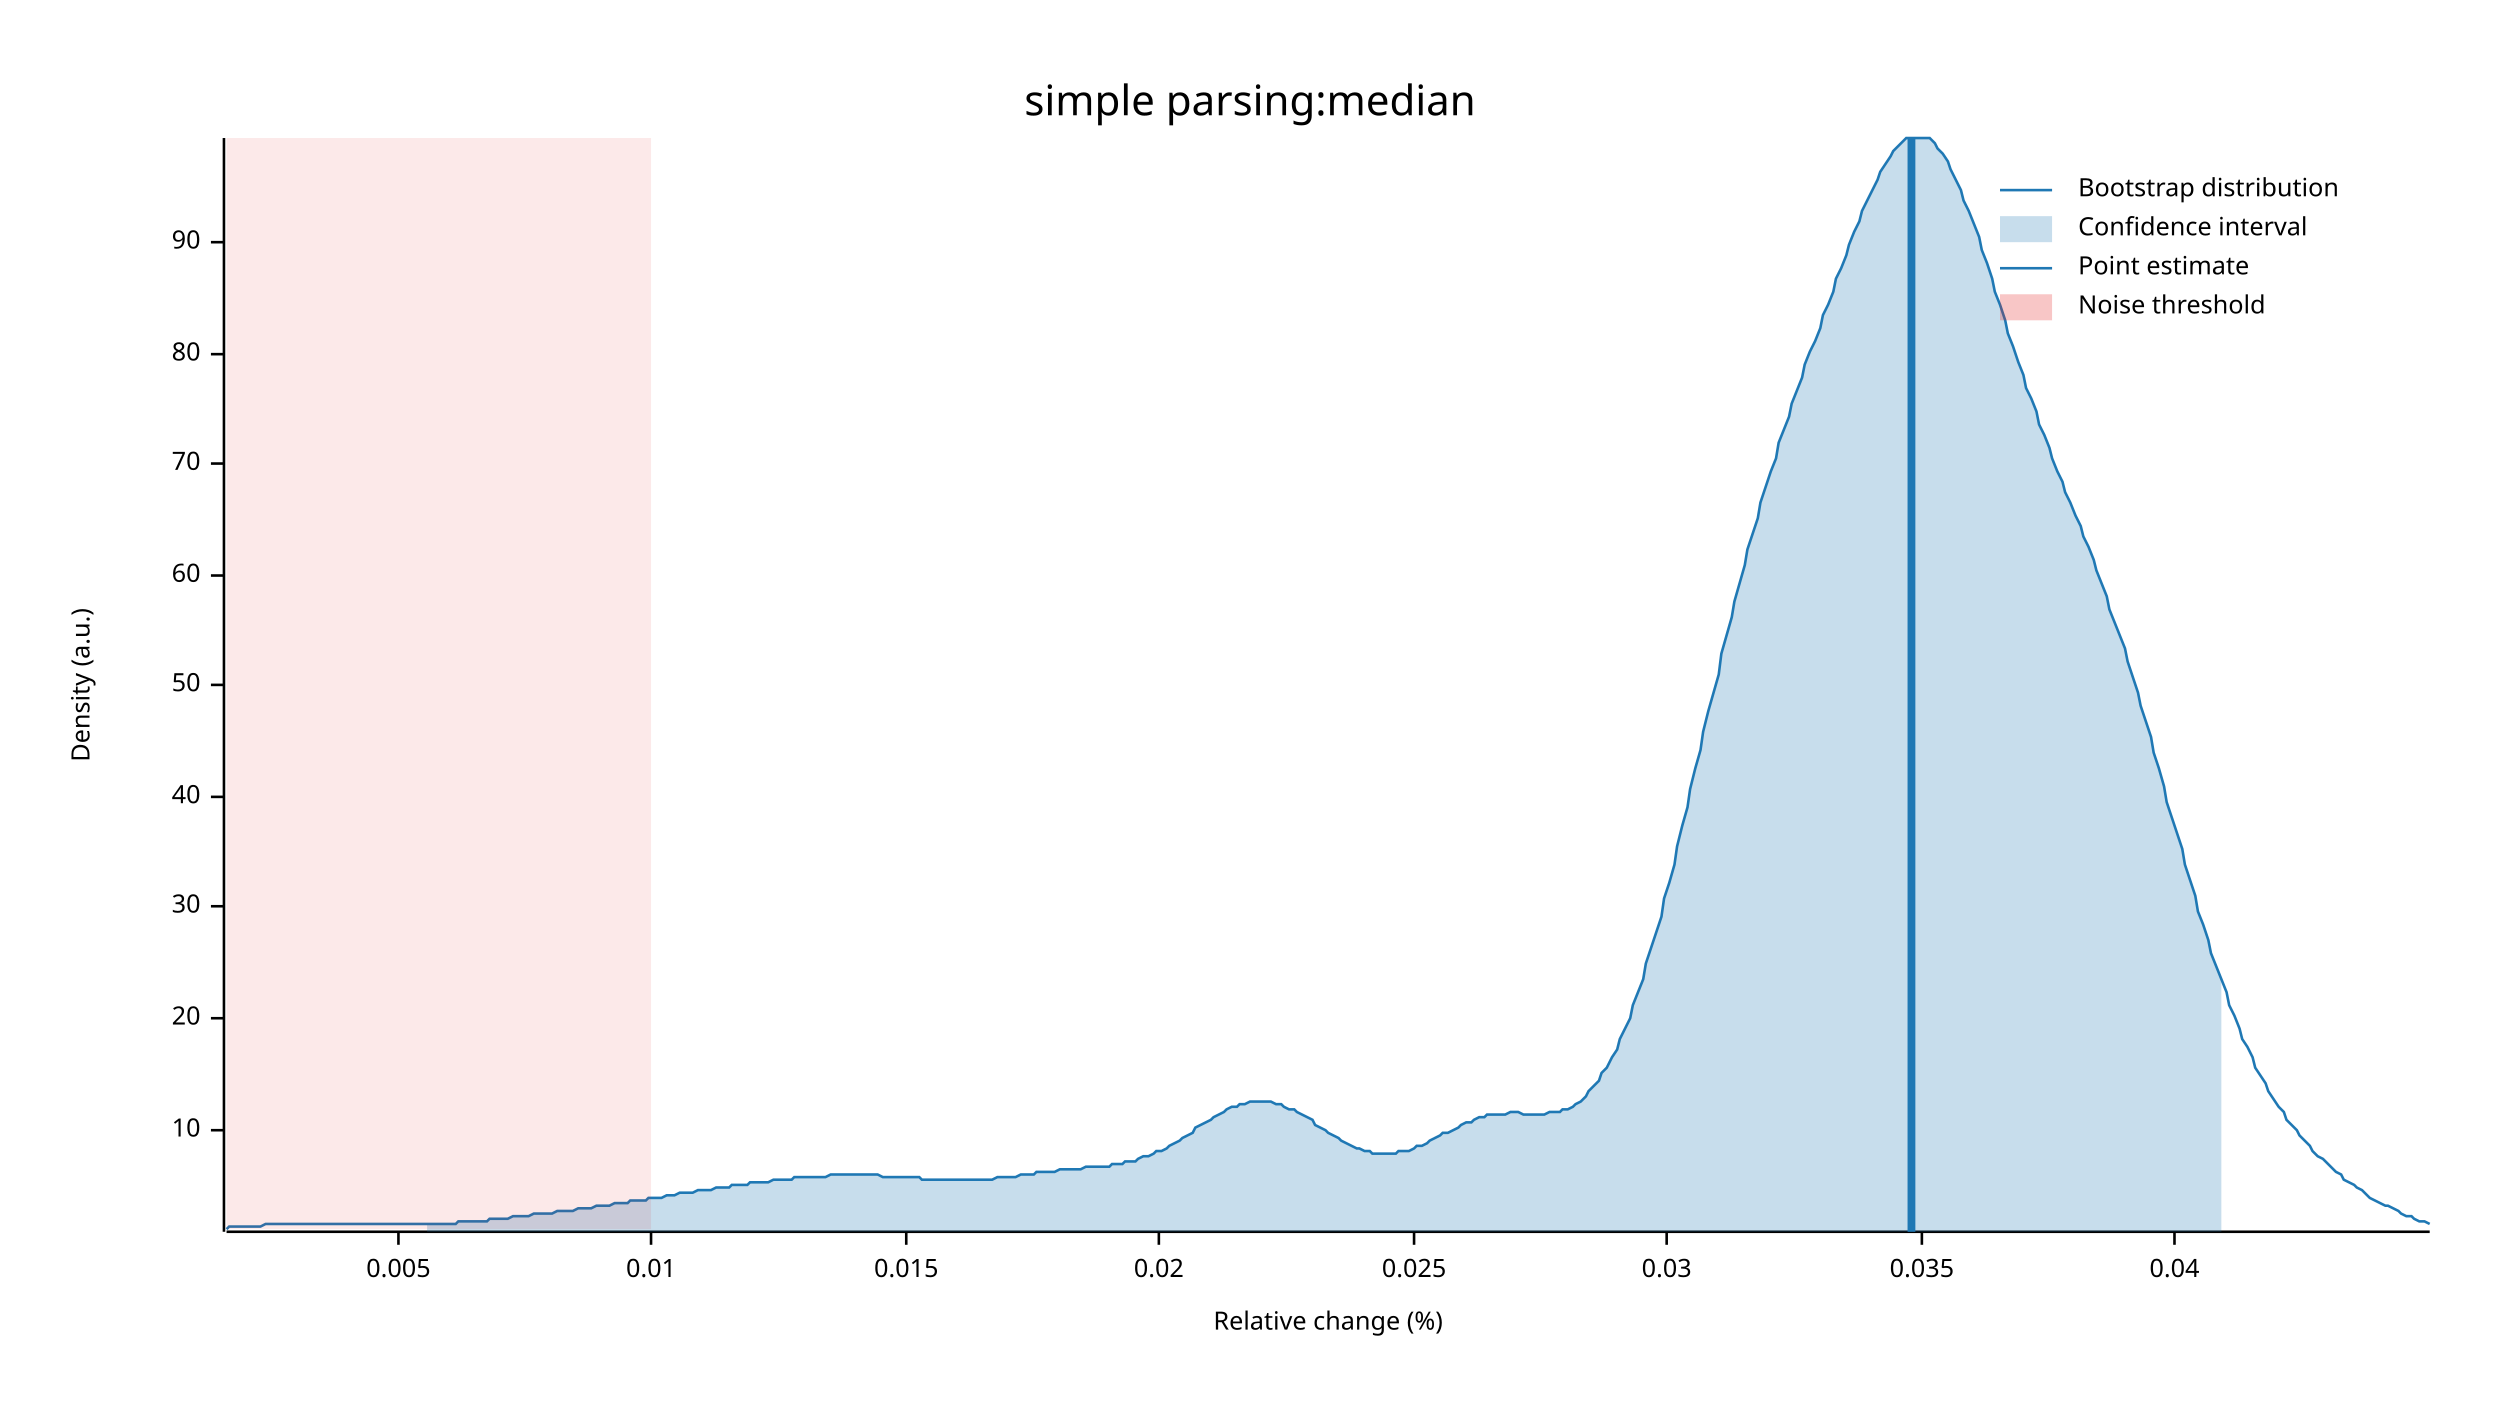
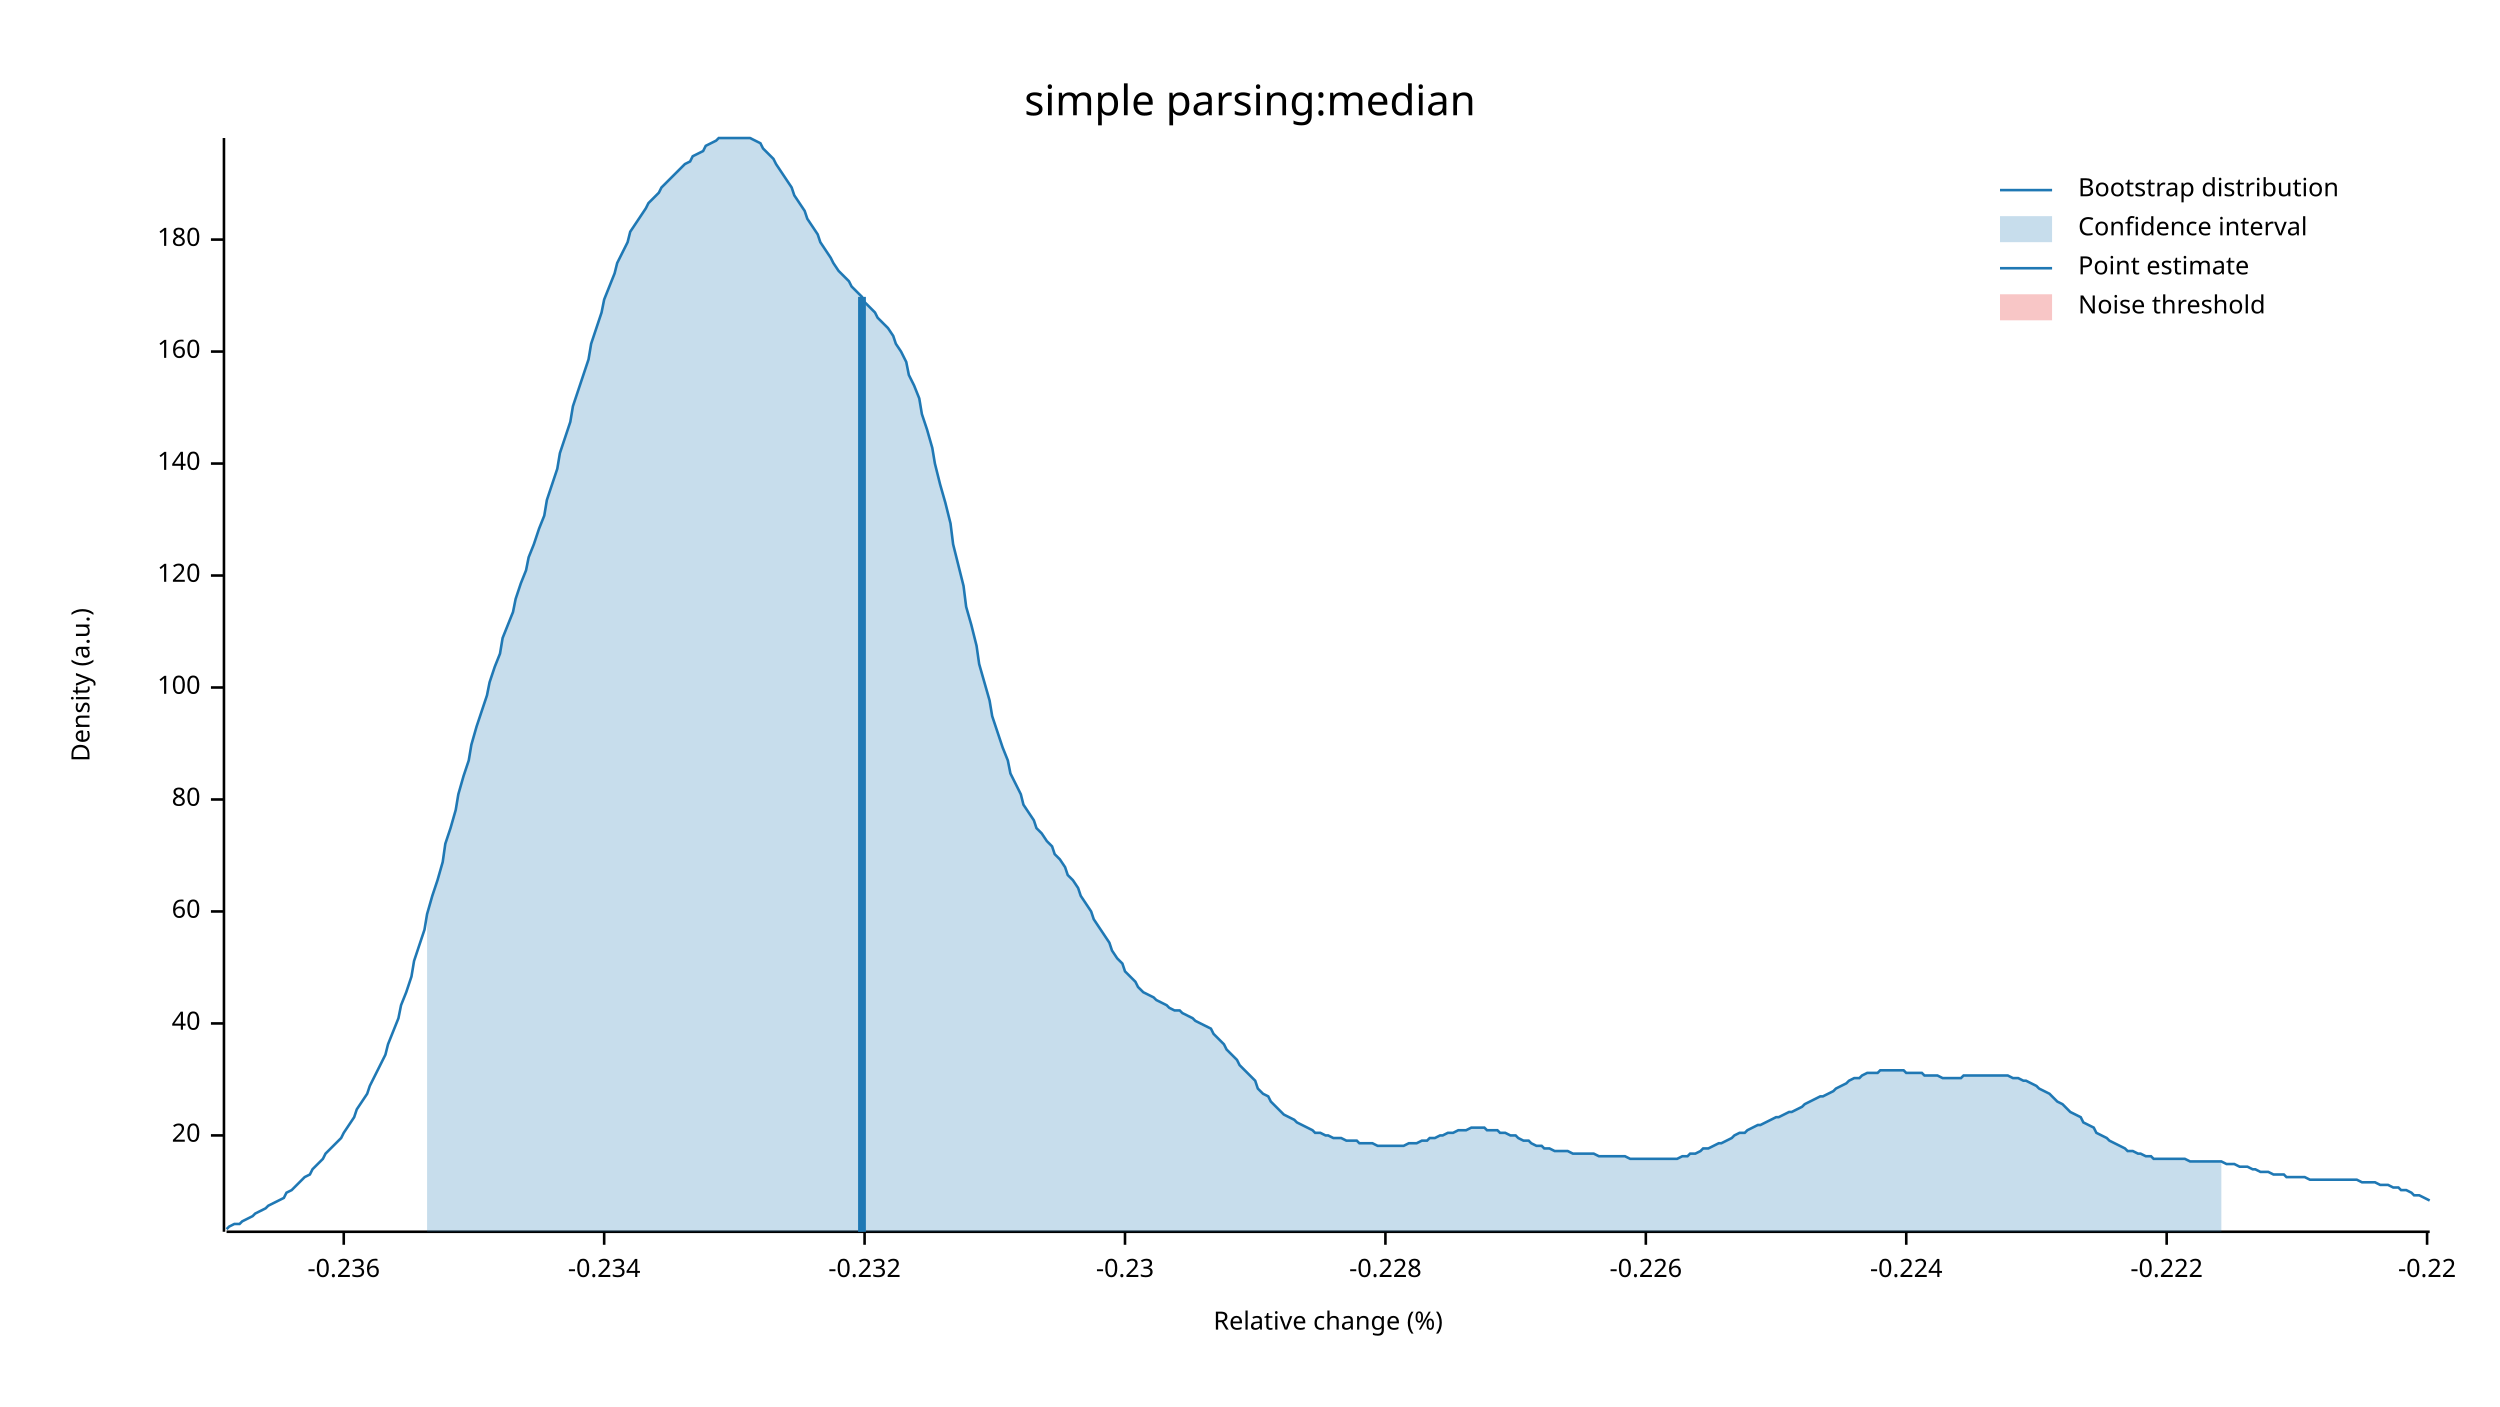
<svg xmlns="http://www.w3.org/2000/svg" width="960" height="540">
  <text x="480" y="32" dy="0.76em" text-anchor="middle" font-family="sans-serif" font-size="16.129" opacity="1" fill="#000000">
simple parsing:median
</text>
  <text x="27" y="263" dy="0.76em" text-anchor="middle" font-family="sans-serif" font-size="9.677" opacity="1" fill="#000000" transform="rotate(270, 27, 263)">
Density (a.u.)
</text>
  <text x="510" y="513" dy="-0.5ex" text-anchor="middle" font-family="sans-serif" font-size="9.677" opacity="1" fill="#000000">
Relative change (%)
</text>
  <polyline fill="none" opacity="1" stroke="#000000" stroke-width="1" points="86,53 86,473 " />
-   <text x="77" y="434" dy="0.5ex" text-anchor="end" font-family="sans-serif" font-size="9.677" opacity="1" fill="#000000">
- 10
- </text>
-   <polyline fill="none" opacity="1" stroke="#000000" stroke-width="1" points="81,434 86,434 " />
-   <text x="77" y="391" dy="0.5ex" text-anchor="end" font-family="sans-serif" font-size="9.677" opacity="1" fill="#000000">
+   <text x="77" y="436" dy="0.5ex" text-anchor="end" font-family="sans-serif" font-size="9.677" opacity="1" fill="#000000">
20
</text>
-   <polyline fill="none" opacity="1" stroke="#000000" stroke-width="1" points="81,391 86,391 " />
-   <text x="77" y="348" dy="0.5ex" text-anchor="end" font-family="sans-serif" font-size="9.677" opacity="1" fill="#000000">
- 30
- </text>
-   <polyline fill="none" opacity="1" stroke="#000000" stroke-width="1" points="81,348 86,348 " />
-   <text x="77" y="306" dy="0.5ex" text-anchor="end" font-family="sans-serif" font-size="9.677" opacity="1" fill="#000000">
+   <polyline fill="none" opacity="1" stroke="#000000" stroke-width="1" points="81,436 86,436 " />
+   <text x="77" y="393" dy="0.5ex" text-anchor="end" font-family="sans-serif" font-size="9.677" opacity="1" fill="#000000">
40
</text>
-   <polyline fill="none" opacity="1" stroke="#000000" stroke-width="1" points="81,306 86,306 " />
-   <text x="77" y="263" dy="0.5ex" text-anchor="end" font-family="sans-serif" font-size="9.677" opacity="1" fill="#000000">
- 50
+   <polyline fill="none" opacity="1" stroke="#000000" stroke-width="1" points="81,393 86,393 " />
+   <text x="77" y="350" dy="0.5ex" text-anchor="end" font-family="sans-serif" font-size="9.677" opacity="1" fill="#000000">
+ 60
</text>
-   <polyline fill="none" opacity="1" stroke="#000000" stroke-width="1" points="81,263 86,263 " />
+   <polyline fill="none" opacity="1" stroke="#000000" stroke-width="1" points="81,350 86,350 " />
+   <text x="77" y="307" dy="0.5ex" text-anchor="end" font-family="sans-serif" font-size="9.677" opacity="1" fill="#000000">
+ 80
+ </text>
+   <polyline fill="none" opacity="1" stroke="#000000" stroke-width="1" points="81,307 86,307 " />
+   <text x="77" y="264" dy="0.5ex" text-anchor="end" font-family="sans-serif" font-size="9.677" opacity="1" fill="#000000">
+ 100
+ </text>
+   <polyline fill="none" opacity="1" stroke="#000000" stroke-width="1" points="81,264 86,264 " />
  <text x="77" y="221" dy="0.5ex" text-anchor="end" font-family="sans-serif" font-size="9.677" opacity="1" fill="#000000">
- 60
+ 120
</text>
  <polyline fill="none" opacity="1" stroke="#000000" stroke-width="1" points="81,221 86,221 " />
  <text x="77" y="178" dy="0.5ex" text-anchor="end" font-family="sans-serif" font-size="9.677" opacity="1" fill="#000000">
- 70
+ 140
</text>
  <polyline fill="none" opacity="1" stroke="#000000" stroke-width="1" points="81,178 86,178 " />
-   <text x="77" y="136" dy="0.5ex" text-anchor="end" font-family="sans-serif" font-size="9.677" opacity="1" fill="#000000">
- 80
+   <text x="77" y="135" dy="0.5ex" text-anchor="end" font-family="sans-serif" font-size="9.677" opacity="1" fill="#000000">
+ 160
</text>
-   <polyline fill="none" opacity="1" stroke="#000000" stroke-width="1" points="81,136 86,136 " />
-   <text x="77" y="93" dy="0.5ex" text-anchor="end" font-family="sans-serif" font-size="9.677" opacity="1" fill="#000000">
- 90
+   <polyline fill="none" opacity="1" stroke="#000000" stroke-width="1" points="81,135 86,135 " />
+   <text x="77" y="92" dy="0.5ex" text-anchor="end" font-family="sans-serif" font-size="9.677" opacity="1" fill="#000000">
+ 180
</text>
-   <polyline fill="none" opacity="1" stroke="#000000" stroke-width="1" points="81,93 86,93 " />
+   <polyline fill="none" opacity="1" stroke="#000000" stroke-width="1" points="81,92 86,92 " />
  <polyline fill="none" opacity="1" stroke="#000000" stroke-width="1" points="87,473 933,473 " />
-   <text x="153" y="483" dy="0.76em" text-anchor="middle" font-family="sans-serif" font-size="9.677" opacity="1" fill="#000000">
- 0.005
+   <text x="132" y="483" dy="0.76em" text-anchor="middle" font-family="sans-serif" font-size="9.677" opacity="1" fill="#000000">
+ -0.236
</text>
-   <polyline fill="none" opacity="1" stroke="#000000" stroke-width="1" points="153,473 153,478 " />
-   <text x="250" y="483" dy="0.76em" text-anchor="middle" font-family="sans-serif" font-size="9.677" opacity="1" fill="#000000">
- 0.01
+   <polyline fill="none" opacity="1" stroke="#000000" stroke-width="1" points="132,473 132,478 " />
+   <text x="232" y="483" dy="0.76em" text-anchor="middle" font-family="sans-serif" font-size="9.677" opacity="1" fill="#000000">
+ -0.234
</text>
-   <polyline fill="none" opacity="1" stroke="#000000" stroke-width="1" points="250,473 250,478 " />
-   <text x="348" y="483" dy="0.76em" text-anchor="middle" font-family="sans-serif" font-size="9.677" opacity="1" fill="#000000">
- 0.015
+   <polyline fill="none" opacity="1" stroke="#000000" stroke-width="1" points="232,473 232,478 " />
+   <text x="332" y="483" dy="0.76em" text-anchor="middle" font-family="sans-serif" font-size="9.677" opacity="1" fill="#000000">
+ -0.232
</text>
-   <polyline fill="none" opacity="1" stroke="#000000" stroke-width="1" points="348,473 348,478 " />
-   <text x="445" y="483" dy="0.76em" text-anchor="middle" font-family="sans-serif" font-size="9.677" opacity="1" fill="#000000">
- 0.02
+   <polyline fill="none" opacity="1" stroke="#000000" stroke-width="1" points="332,473 332,478 " />
+   <text x="432" y="483" dy="0.76em" text-anchor="middle" font-family="sans-serif" font-size="9.677" opacity="1" fill="#000000">
+ -0.23
</text>
-   <polyline fill="none" opacity="1" stroke="#000000" stroke-width="1" points="445,473 445,478 " />
-   <text x="543" y="483" dy="0.76em" text-anchor="middle" font-family="sans-serif" font-size="9.677" opacity="1" fill="#000000">
- 0.025
+   <polyline fill="none" opacity="1" stroke="#000000" stroke-width="1" points="432,473 432,478 " />
+   <text x="532" y="483" dy="0.76em" text-anchor="middle" font-family="sans-serif" font-size="9.677" opacity="1" fill="#000000">
+ -0.228
</text>
-   <polyline fill="none" opacity="1" stroke="#000000" stroke-width="1" points="543,473 543,478 " />
-   <text x="640" y="483" dy="0.76em" text-anchor="middle" font-family="sans-serif" font-size="9.677" opacity="1" fill="#000000">
- 0.03
+   <polyline fill="none" opacity="1" stroke="#000000" stroke-width="1" points="532,473 532,478 " />
+   <text x="632" y="483" dy="0.76em" text-anchor="middle" font-family="sans-serif" font-size="9.677" opacity="1" fill="#000000">
+ -0.226
</text>
-   <polyline fill="none" opacity="1" stroke="#000000" stroke-width="1" points="640,473 640,478 " />
-   <text x="738" y="483" dy="0.76em" text-anchor="middle" font-family="sans-serif" font-size="9.677" opacity="1" fill="#000000">
- 0.035
+   <polyline fill="none" opacity="1" stroke="#000000" stroke-width="1" points="632,473 632,478 " />
+   <text x="732" y="483" dy="0.76em" text-anchor="middle" font-family="sans-serif" font-size="9.677" opacity="1" fill="#000000">
+ -0.224
</text>
-   <polyline fill="none" opacity="1" stroke="#000000" stroke-width="1" points="738,473 738,478 " />
-   <text x="835" y="483" dy="0.76em" text-anchor="middle" font-family="sans-serif" font-size="9.677" opacity="1" fill="#000000">
- 0.04
+   <polyline fill="none" opacity="1" stroke="#000000" stroke-width="1" points="732,473 732,478 " />
+   <text x="832" y="483" dy="0.76em" text-anchor="middle" font-family="sans-serif" font-size="9.677" opacity="1" fill="#000000">
+ -0.222
</text>
-   <polyline fill="none" opacity="1" stroke="#000000" stroke-width="1" points="835,473 835,478 " />
-   <polyline fill="none" opacity="1" stroke="#1F78B4" stroke-width="1" points="87,472 88,471 90,471 92,471 93,471 95,471 97,471 98,471 100,471 102,470 103,470 105,470 107,470 109,470 110,470 112,470 114,470 115,470 117,470 119,470 120,470 122,470 124,470 125,470 127,470 129,470 131,470 132,470 134,470 136,470 137,470 139,470 141,470 142,470 144,470 146,470 148,470 149,470 151,470 153,470 154,470 156,470 158,470 159,470 161,470 163,470 164,470 166,470 168,470 170,470 171,470 173,470 175,470 176,469 178,469 180,469 181,469 183,469 185,469 187,469 188,468 190,468 192,468 193,468 195,468 197,467 198,467 200,467 202,467 203,467 205,466 207,466 209,466 210,466 212,466 214,465 215,465 217,465 219,465 220,465 222,464 224,464 226,464 227,464 229,463 231,463 232,463 234,463 236,462 237,462 239,462 241,462 242,461 244,461 246,461 248,461 249,460 251,460 253,460 254,460 256,459 258,459 259,459 261,458 263,458 265,458 266,458 268,457 270,457 271,457 273,457 275,456 276,456 278,456 280,456 281,455 283,455 285,455 287,455 288,454 290,454 292,454 293,454 295,454 297,453 298,453 300,453 302,453 304,453 305,452 307,452 309,452 310,452 312,452 314,452 315,452 317,452 319,451 320,451 322,451 324,451 326,451 327,451 329,451 331,451 332,451 334,451 336,451 337,451 339,452 341,452 343,452 344,452 346,452 348,452 349,452 351,452 353,452 354,453 356,453 358,453 359,453 361,453 363,453 365,453 366,453 368,453 370,453 371,453 373,453 375,453 376,453 378,453 380,453 381,453 383,452 385,452 387,452 388,452 390,452 392,451 393,451 395,451 397,451 398,450 400,450 402,450 404,450 405,450 407,449 409,449 410,449 412,449 414,449 415,449 417,448 419,448 420,448 422,448 424,448 426,448 427,447 429,447 431,447 432,446 434,446 436,446 437,445 439,444 441,444 443,443 444,442 446,442 448,441 449,440 451,439 453,438 454,437 456,436 458,435 459,433 461,432 463,431 465,430 466,429 468,428 470,427 471,426 473,425 475,425 476,424 478,424 480,423 482,423 483,423 485,423 487,423 488,423 490,424 492,424 493,425 495,426 497,426 498,427 500,428 502,429 504,430 505,432 507,433 509,434 510,435 512,436 514,437 515,438 517,439 519,440 521,441 522,441 524,442 526,442 527,443 529,443 531,443 532,443 534,443 536,443 537,442 539,442 541,442 543,441 544,440 546,440 548,439 549,438 551,437 553,436 554,435 556,435 558,434 560,433 561,432 563,431 565,431 566,430 568,429 570,429 571,428 573,428 575,428 576,428 578,428 580,427 582,427 583,427 585,428 587,428 588,428 590,428 592,428 593,428 595,427 597,427 599,427 600,426 602,426 604,425 605,424 607,423 609,421 610,419 612,417 614,415 615,412 617,410 619,406 621,403 622,399 624,395 626,391 627,386 629,381 631,376 632,370 634,364 636,358 638,352 639,345 641,339 643,332 644,325 646,317 648,310 649,303 651,295 653,288 654,281 656,273 658,266 660,259 661,251 663,244 665,237 666,231 668,224 670,217 671,211 673,205 675,199 676,193 678,187 680,181 682,176 683,170 685,165 687,160 688,155 690,150 692,145 693,140 695,135 697,131 699,126 700,121 702,117 704,112 705,107 707,103 709,98 710,94 712,89 714,85 715,81 717,77 719,73 721,69 722,66 724,63 726,60 727,58 729,56 731,54 732,53 734,53 736,53 738,53 739,53 741,53 743,55 744,57 746,59 748,62 749,65 751,69 753,73 754,77 756,81 758,86 760,91 761,96 763,101 765,107 766,112 768,117 770,123 771,128 773,133 775,139 777,144 778,149 780,153 782,158 783,163 785,167 787,172 788,176 790,181 792,185 793,189 795,193 797,198 799,202 800,206 802,210 804,215 805,219 807,224 809,229 810,234 812,239 814,244 816,249 817,254 819,260 821,266 822,271 824,277 826,283 827,289 829,295 831,302 832,308 834,314 836,320 838,326 839,332 841,338 843,344 844,350 846,355 848,361 849,366 851,371 853,376 855,381 856,386 858,390 860,395 861,399 863,402 865,406 866,410 868,413 870,416 871,419 873,422 875,425 877,427 878,430 880,432 882,434 883,436 885,438 887,440 888,442 890,444 892,445 894,447 895,448 897,450 899,451 900,453 902,454 904,455 905,456 907,457 909,459 910,460 912,461 914,462 916,463 917,463 919,464 921,465 922,466 924,467 926,467 927,468 929,469 931,469 933,470 " />
-   <polygon opacity="0.25" fill="#1F78B4" points="164,470 166,470 168,470 170,470 171,470 173,470 175,470 176,469 178,469 180,469 181,469 183,469 185,469 187,469 188,468 190,468 192,468 193,468 195,468 197,467 198,467 200,467 202,467 203,467 205,466 207,466 209,466 210,466 212,466 214,465 215,465 217,465 219,465 220,465 222,464 224,464 226,464 227,464 229,463 231,463 232,463 234,463 236,462 237,462 239,462 241,462 242,461 244,461 246,461 248,461 249,460 251,460 253,460 254,460 256,459 258,459 259,459 261,458 263,458 265,458 266,458 268,457 270,457 271,457 273,457 275,456 276,456 278,456 280,456 281,455 283,455 285,455 287,455 288,454 290,454 292,454 293,454 295,454 297,453 298,453 300,453 302,453 304,453 305,452 307,452 309,452 310,452 312,452 314,452 315,452 317,452 319,451 320,451 322,451 324,451 326,451 327,451 329,451 331,451 332,451 334,451 336,451 337,451 339,452 341,452 343,452 344,452 346,452 348,452 349,452 351,452 353,452 354,453 356,453 358,453 359,453 361,453 363,453 365,453 366,453 368,453 370,453 371,453 373,453 375,453 376,453 378,453 380,453 381,453 383,452 385,452 387,452 388,452 390,452 392,451 393,451 395,451 397,451 398,450 400,450 402,450 404,450 405,450 407,449 409,449 410,449 412,449 414,449 415,449 417,448 419,448 420,448 422,448 424,448 426,448 427,447 429,447 431,447 432,446 434,446 436,446 437,445 439,444 441,444 443,443 444,442 446,442 448,441 449,440 451,439 453,438 454,437 456,436 458,435 459,433 461,432 463,431 465,430 466,429 468,428 470,427 471,426 473,425 475,425 476,424 478,424 480,423 482,423 483,423 485,423 487,423 488,423 490,424 492,424 493,425 495,426 497,426 498,427 500,428 502,429 504,430 505,432 507,433 509,434 510,435 512,436 514,437 515,438 517,439 519,440 521,441 522,441 524,442 526,442 527,443 529,443 531,443 532,443 534,443 536,443 537,442 539,442 541,442 543,441 544,440 546,440 548,439 549,438 551,437 553,436 554,435 556,435 558,434 560,433 561,432 563,431 565,431 566,430 568,429 570,429 571,428 573,428 575,428 576,428 578,428 580,427 582,427 583,427 585,428 587,428 588,428 590,428 592,428 593,428 595,427 597,427 599,427 600,426 602,426 604,425 605,424 607,423 609,421 610,419 612,417 614,415 615,412 617,410 619,406 621,403 622,399 624,395 626,391 627,386 629,381 631,376 632,370 634,364 636,358 638,352 639,345 641,339 643,332 644,325 646,317 648,310 649,303 651,295 653,288 654,281 656,273 658,266 660,259 661,251 663,244 665,237 666,231 668,224 670,217 671,211 673,205 675,199 676,193 678,187 680,181 682,176 683,170 685,165 687,160 688,155 690,150 692,145 693,140 695,135 697,131 699,126 700,121 702,117 704,112 705,107 707,103 709,98 710,94 712,89 714,85 715,81 717,77 719,73 721,69 722,66 724,63 726,60 727,58 729,56 731,54 732,53 734,53 736,53 738,53 739,53 741,53 743,55 744,57 746,59 748,62 749,65 751,69 753,73 754,77 756,81 758,86 760,91 761,96 763,101 765,107 766,112 768,117 770,123 771,128 773,133 775,139 777,144 778,149 780,153 782,158 783,163 785,167 787,172 788,176 790,181 792,185 793,189 795,193 797,198 799,202 800,206 802,210 804,215 805,219 807,224 809,229 810,234 812,239 814,244 816,249 817,254 819,260 821,266 822,271 824,277 826,283 827,289 829,295 831,302 832,308 834,314 836,320 838,326 839,332 841,338 843,344 844,350 846,355 848,361 849,366 851,371 853,376 853,473 164,473 " />
-   <polyline fill="none" opacity="1" stroke="#1F78B4" stroke-width="3" points="734,473 734,53 " />
-   <rect x="87" y="53" width="163" height="419" opacity="0.1" fill="#E31A1C" stroke="none" />
+   <polyline fill="none" opacity="1" stroke="#000000" stroke-width="1" points="832,473 832,478 " />
+   <text x="932" y="483" dy="0.76em" text-anchor="middle" font-family="sans-serif" font-size="9.677" opacity="1" fill="#000000">
+ -0.22
+ </text>
+   <polyline fill="none" opacity="1" stroke="#000000" stroke-width="1" points="932,473 932,478 " />
+   <polyline fill="none" opacity="1" stroke="#1F78B4" stroke-width="1" points="87,472 88,471 90,470 92,470 93,469 95,468 97,467 98,466 100,465 102,464 103,463 105,462 107,461 109,460 110,458 112,457 114,455 115,454 117,452 119,451 120,449 122,447 124,445 125,443 127,441 129,439 131,437 132,435 134,432 136,429 137,426 139,423 141,420 142,417 144,413 146,409 148,405 149,401 151,396 153,391 154,386 156,381 158,375 159,369 161,363 163,357 164,351 166,344 168,338 170,331 171,324 173,318 175,311 176,305 178,298 180,292 181,286 183,279 185,273 187,267 188,262 190,256 192,251 193,245 195,240 197,235 198,230 200,224 202,219 203,214 205,209 207,203 209,198 210,192 212,186 214,180 215,174 217,168 219,162 220,156 222,150 224,144 226,138 227,132 229,126 231,120 232,115 234,110 236,105 237,101 239,97 241,93 242,89 244,86 246,83 248,80 249,78 251,76 253,74 254,72 256,70 258,68 259,67 261,65 263,63 265,62 266,60 268,59 270,58 271,56 273,55 275,54 276,53 278,53 280,53 281,53 283,53 285,53 287,53 288,53 290,54 292,55 293,57 295,59 297,61 298,63 300,66 302,69 304,72 305,75 307,78 309,81 310,84 312,87 314,90 315,93 317,96 319,99 320,101 322,104 324,106 326,108 327,110 329,112 331,114 332,116 334,118 336,120 337,122 339,124 341,126 343,129 344,132 346,135 348,139 349,144 351,148 353,153 354,159 356,165 358,172 359,178 361,186 363,193 365,201 366,209 368,217 370,225 371,233 373,240 375,248 376,255 378,262 380,269 381,275 383,281 385,287 387,292 388,297 390,301 392,305 393,309 395,312 397,315 398,318 400,320 402,323 404,325 405,328 407,330 409,333 410,336 412,338 414,341 415,344 417,347 419,350 420,353 422,356 424,359 426,362 427,365 429,368 431,370 432,373 434,375 436,377 437,379 439,381 441,382 443,383 444,384 446,385 448,386 449,387 451,388 453,388 454,389 456,390 458,391 459,392 461,393 463,394 465,395 466,397 468,399 470,401 471,403 473,405 475,407 476,409 478,411 480,413 482,415 483,418 485,420 487,421 488,423 490,425 492,427 493,428 495,429 497,430 498,431 500,432 502,433 504,434 505,435 507,435 509,436 510,436 512,437 514,437 515,437 517,438 519,438 521,438 522,439 524,439 526,439 527,439 529,440 531,440 532,440 534,440 536,440 537,440 539,440 541,439 543,439 544,439 546,438 548,438 549,437 551,437 553,436 554,436 556,435 558,435 560,434 561,434 563,434 565,433 566,433 568,433 570,433 571,434 573,434 575,434 576,435 578,435 580,436 582,436 583,437 585,438 587,438 588,439 590,440 592,440 593,441 595,441 597,442 599,442 600,442 602,442 604,443 605,443 607,443 609,443 610,443 612,443 614,444 615,444 617,444 619,444 621,444 622,444 624,444 626,445 627,445 629,445 631,445 632,445 634,445 636,445 638,445 639,445 641,445 643,445 644,445 646,444 648,444 649,443 651,443 653,442 654,441 656,441 658,440 660,439 661,439 663,438 665,437 666,436 668,435 670,435 671,434 673,433 675,432 676,432 678,431 680,430 682,429 683,429 685,428 687,427 688,427 690,426 692,425 693,424 695,423 697,422 699,421 700,421 702,420 704,419 705,418 707,417 709,416 710,415 712,414 714,414 715,413 717,412 719,412 721,412 722,411 724,411 726,411 727,411 729,411 731,411 732,412 734,412 736,412 738,412 739,413 741,413 743,413 744,413 746,414 748,414 749,414 751,414 753,414 754,413 756,413 758,413 760,413 761,413 763,413 765,413 766,413 768,413 770,413 771,413 773,414 775,414 777,415 778,415 780,416 782,417 783,418 785,419 787,420 788,421 790,423 792,424 793,425 795,427 797,428 799,429 800,431 802,432 804,433 805,435 807,436 809,437 810,438 812,439 814,440 816,441 817,442 819,442 821,443 822,443 824,444 826,444 827,445 829,445 831,445 832,445 834,445 836,445 838,445 839,445 841,446 843,446 844,446 846,446 848,446 849,446 851,446 853,446 855,447 856,447 858,447 860,448 861,448 863,448 865,449 866,449 868,450 870,450 871,450 873,451 875,451 877,451 878,452 880,452 882,452 883,452 885,452 887,453 888,453 890,453 892,453 894,453 895,453 897,453 899,453 900,453 902,453 904,453 905,453 907,454 909,454 910,454 912,454 914,455 916,455 917,455 919,456 921,456 922,457 924,457 926,458 927,459 929,459 931,460 933,461 " />
+   <polygon opacity="0.25" fill="#1F78B4" points="164,351 166,344 168,338 170,331 171,324 173,318 175,311 176,305 178,298 180,292 181,286 183,279 185,273 187,267 188,262 190,256 192,251 193,245 195,240 197,235 198,230 200,224 202,219 203,214 205,209 207,203 209,198 210,192 212,186 214,180 215,174 217,168 219,162 220,156 222,150 224,144 226,138 227,132 229,126 231,120 232,115 234,110 236,105 237,101 239,97 241,93 242,89 244,86 246,83 248,80 249,78 251,76 253,74 254,72 256,70 258,68 259,67 261,65 263,63 265,62 266,60 268,59 270,58 271,56 273,55 275,54 276,53 278,53 280,53 281,53 283,53 285,53 287,53 288,53 290,54 292,55 293,57 295,59 297,61 298,63 300,66 302,69 304,72 305,75 307,78 309,81 310,84 312,87 314,90 315,93 317,96 319,99 320,101 322,104 324,106 326,108 327,110 329,112 331,114 332,116 334,118 336,120 337,122 339,124 341,126 343,129 344,132 346,135 348,139 349,144 351,148 353,153 354,159 356,165 358,172 359,178 361,186 363,193 365,201 366,209 368,217 370,225 371,233 373,240 375,248 376,255 378,262 380,269 381,275 383,281 385,287 387,292 388,297 390,301 392,305 393,309 395,312 397,315 398,318 400,320 402,323 404,325 405,328 407,330 409,333 410,336 412,338 414,341 415,344 417,347 419,350 420,353 422,356 424,359 426,362 427,365 429,368 431,370 432,373 434,375 436,377 437,379 439,381 441,382 443,383 444,384 446,385 448,386 449,387 451,388 453,388 454,389 456,390 458,391 459,392 461,393 463,394 465,395 466,397 468,399 470,401 471,403 473,405 475,407 476,409 478,411 480,413 482,415 483,418 485,420 487,421 488,423 490,425 492,427 493,428 495,429 497,430 498,431 500,432 502,433 504,434 505,435 507,435 509,436 510,436 512,437 514,437 515,437 517,438 519,438 521,438 522,439 524,439 526,439 527,439 529,440 531,440 532,440 534,440 536,440 537,440 539,440 541,439 543,439 544,439 546,438 548,438 549,437 551,437 553,436 554,436 556,435 558,435 560,434 561,434 563,434 565,433 566,433 568,433 570,433 571,434 573,434 575,434 576,435 578,435 580,436 582,436 583,437 585,438 587,438 588,439 590,440 592,440 593,441 595,441 597,442 599,442 600,442 602,442 604,443 605,443 607,443 609,443 610,443 612,443 614,444 615,444 617,444 619,444 621,444 622,444 624,444 626,445 627,445 629,445 631,445 632,445 634,445 636,445 638,445 639,445 641,445 643,445 644,445 646,444 648,444 649,443 651,443 653,442 654,441 656,441 658,440 660,439 661,439 663,438 665,437 666,436 668,435 670,435 671,434 673,433 675,432 676,432 678,431 680,430 682,429 683,429 685,428 687,427 688,427 690,426 692,425 693,424 695,423 697,422 699,421 700,421 702,420 704,419 705,418 707,417 709,416 710,415 712,414 714,414 715,413 717,412 719,412 721,412 722,411 724,411 726,411 727,411 729,411 731,411 732,412 734,412 736,412 738,412 739,413 741,413 743,413 744,413 746,414 748,414 749,414 751,414 753,414 754,413 756,413 758,413 760,413 761,413 763,413 765,413 766,413 768,413 770,413 771,413 773,414 775,414 777,415 778,415 780,416 782,417 783,418 785,419 787,420 788,421 790,423 792,424 793,425 795,427 797,428 799,429 800,431 802,432 804,433 805,435 807,436 809,437 810,438 812,439 814,440 816,441 817,442 819,442 821,443 822,443 824,444 826,444 827,445 829,445 831,445 832,445 834,445 836,445 838,445 839,445 841,446 843,446 844,446 846,446 848,446 849,446 851,446 853,446 853,473 164,473 " />
+   <polyline fill="none" opacity="1" stroke="#1F78B4" stroke-width="3" points="331,473 331,114 " />
+   <rect x="510" y="53" width="0" height="419" opacity="0.1" fill="#E31A1C" stroke="none" />
  <text x="798" y="68" dy="0.76em" text-anchor="start" font-family="sans-serif" font-size="9.677" opacity="1" fill="#000000">
Bootstrap distribution
</text>
  <text x="798" y="83" dy="0.76em" text-anchor="start" font-family="sans-serif" font-size="9.677" opacity="1" fill="#000000">
Confidence interval
</text>
  <text x="798" y="98" dy="0.76em" text-anchor="start" font-family="sans-serif" font-size="9.677" opacity="1" fill="#000000">
Point estimate
</text>
  <text x="798" y="113" dy="0.76em" text-anchor="start" font-family="sans-serif" font-size="9.677" opacity="1" fill="#000000">
Noise threshold
</text>
  <polyline fill="none" opacity="1" stroke="#1F78B4" stroke-width="1" points="768,73 788,73 " />
  <rect x="768" y="83" width="20" height="10" opacity="0.25" fill="#1F78B4" stroke="none" />
  <polyline fill="none" opacity="1" stroke="#1F78B4" stroke-width="1" points="768,103 788,103 " />
  <rect x="768" y="113" width="20" height="10" opacity="0.25" fill="#E31A1C" stroke="none" />
</svg>
